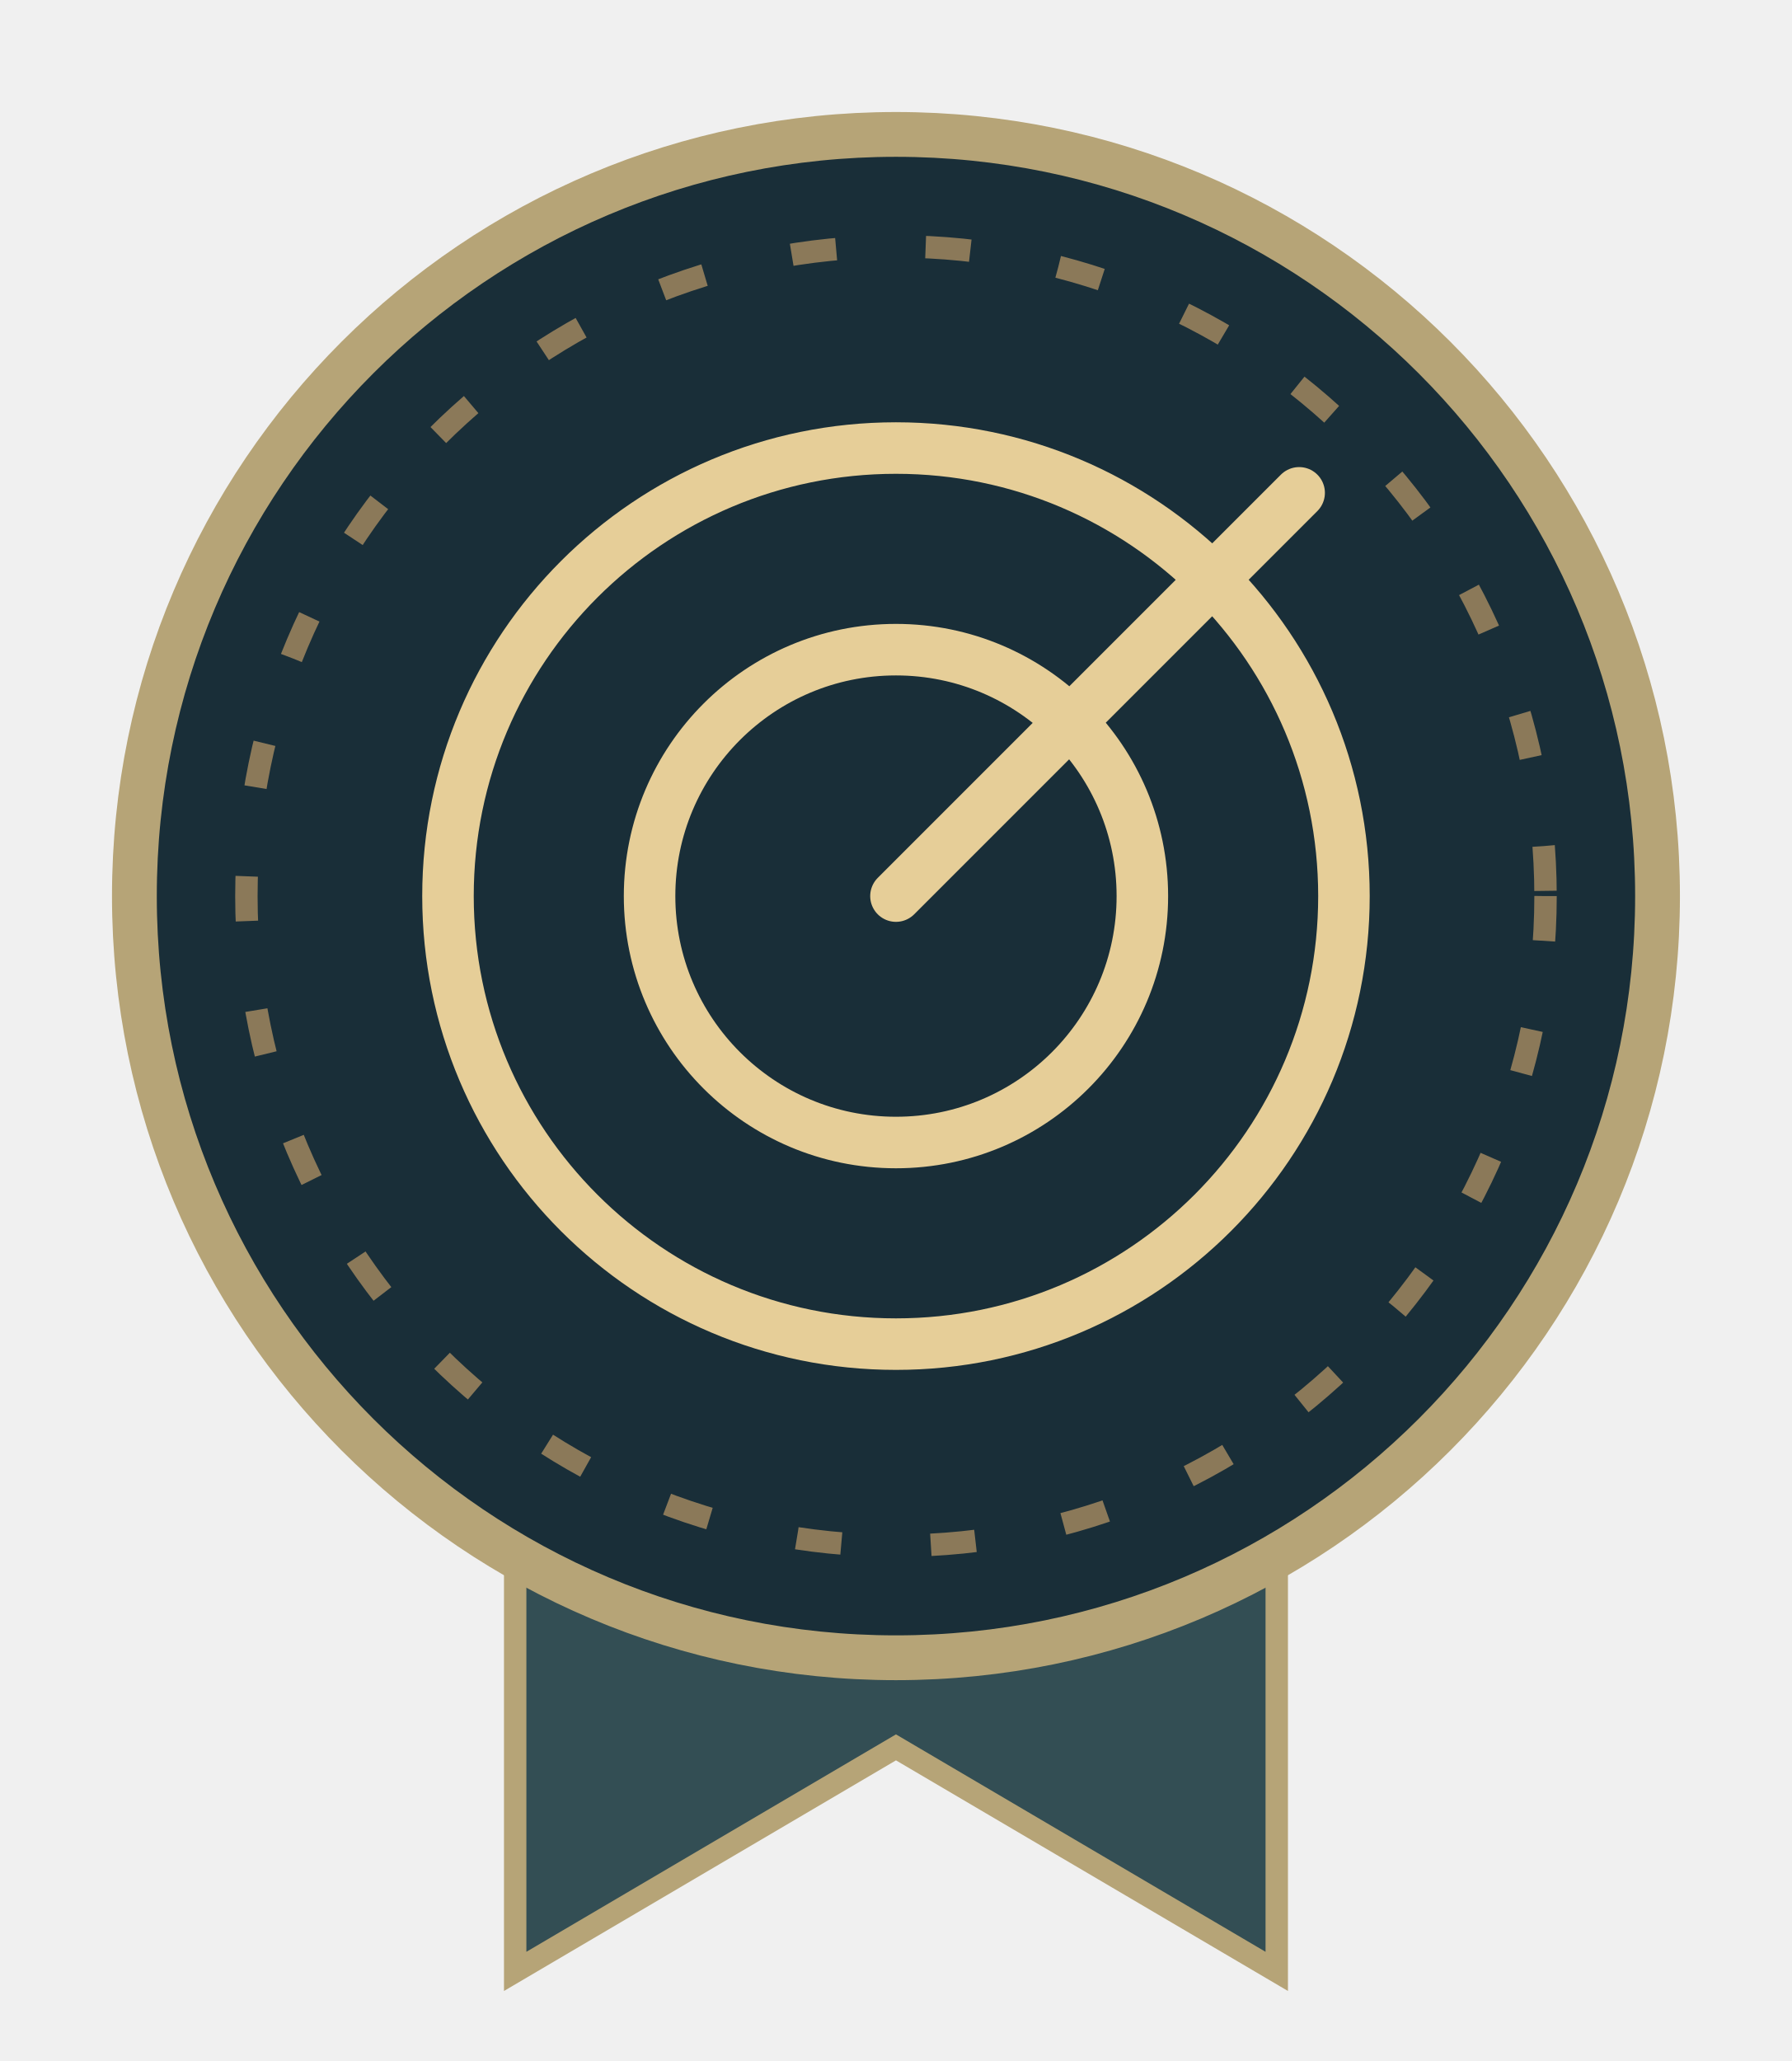
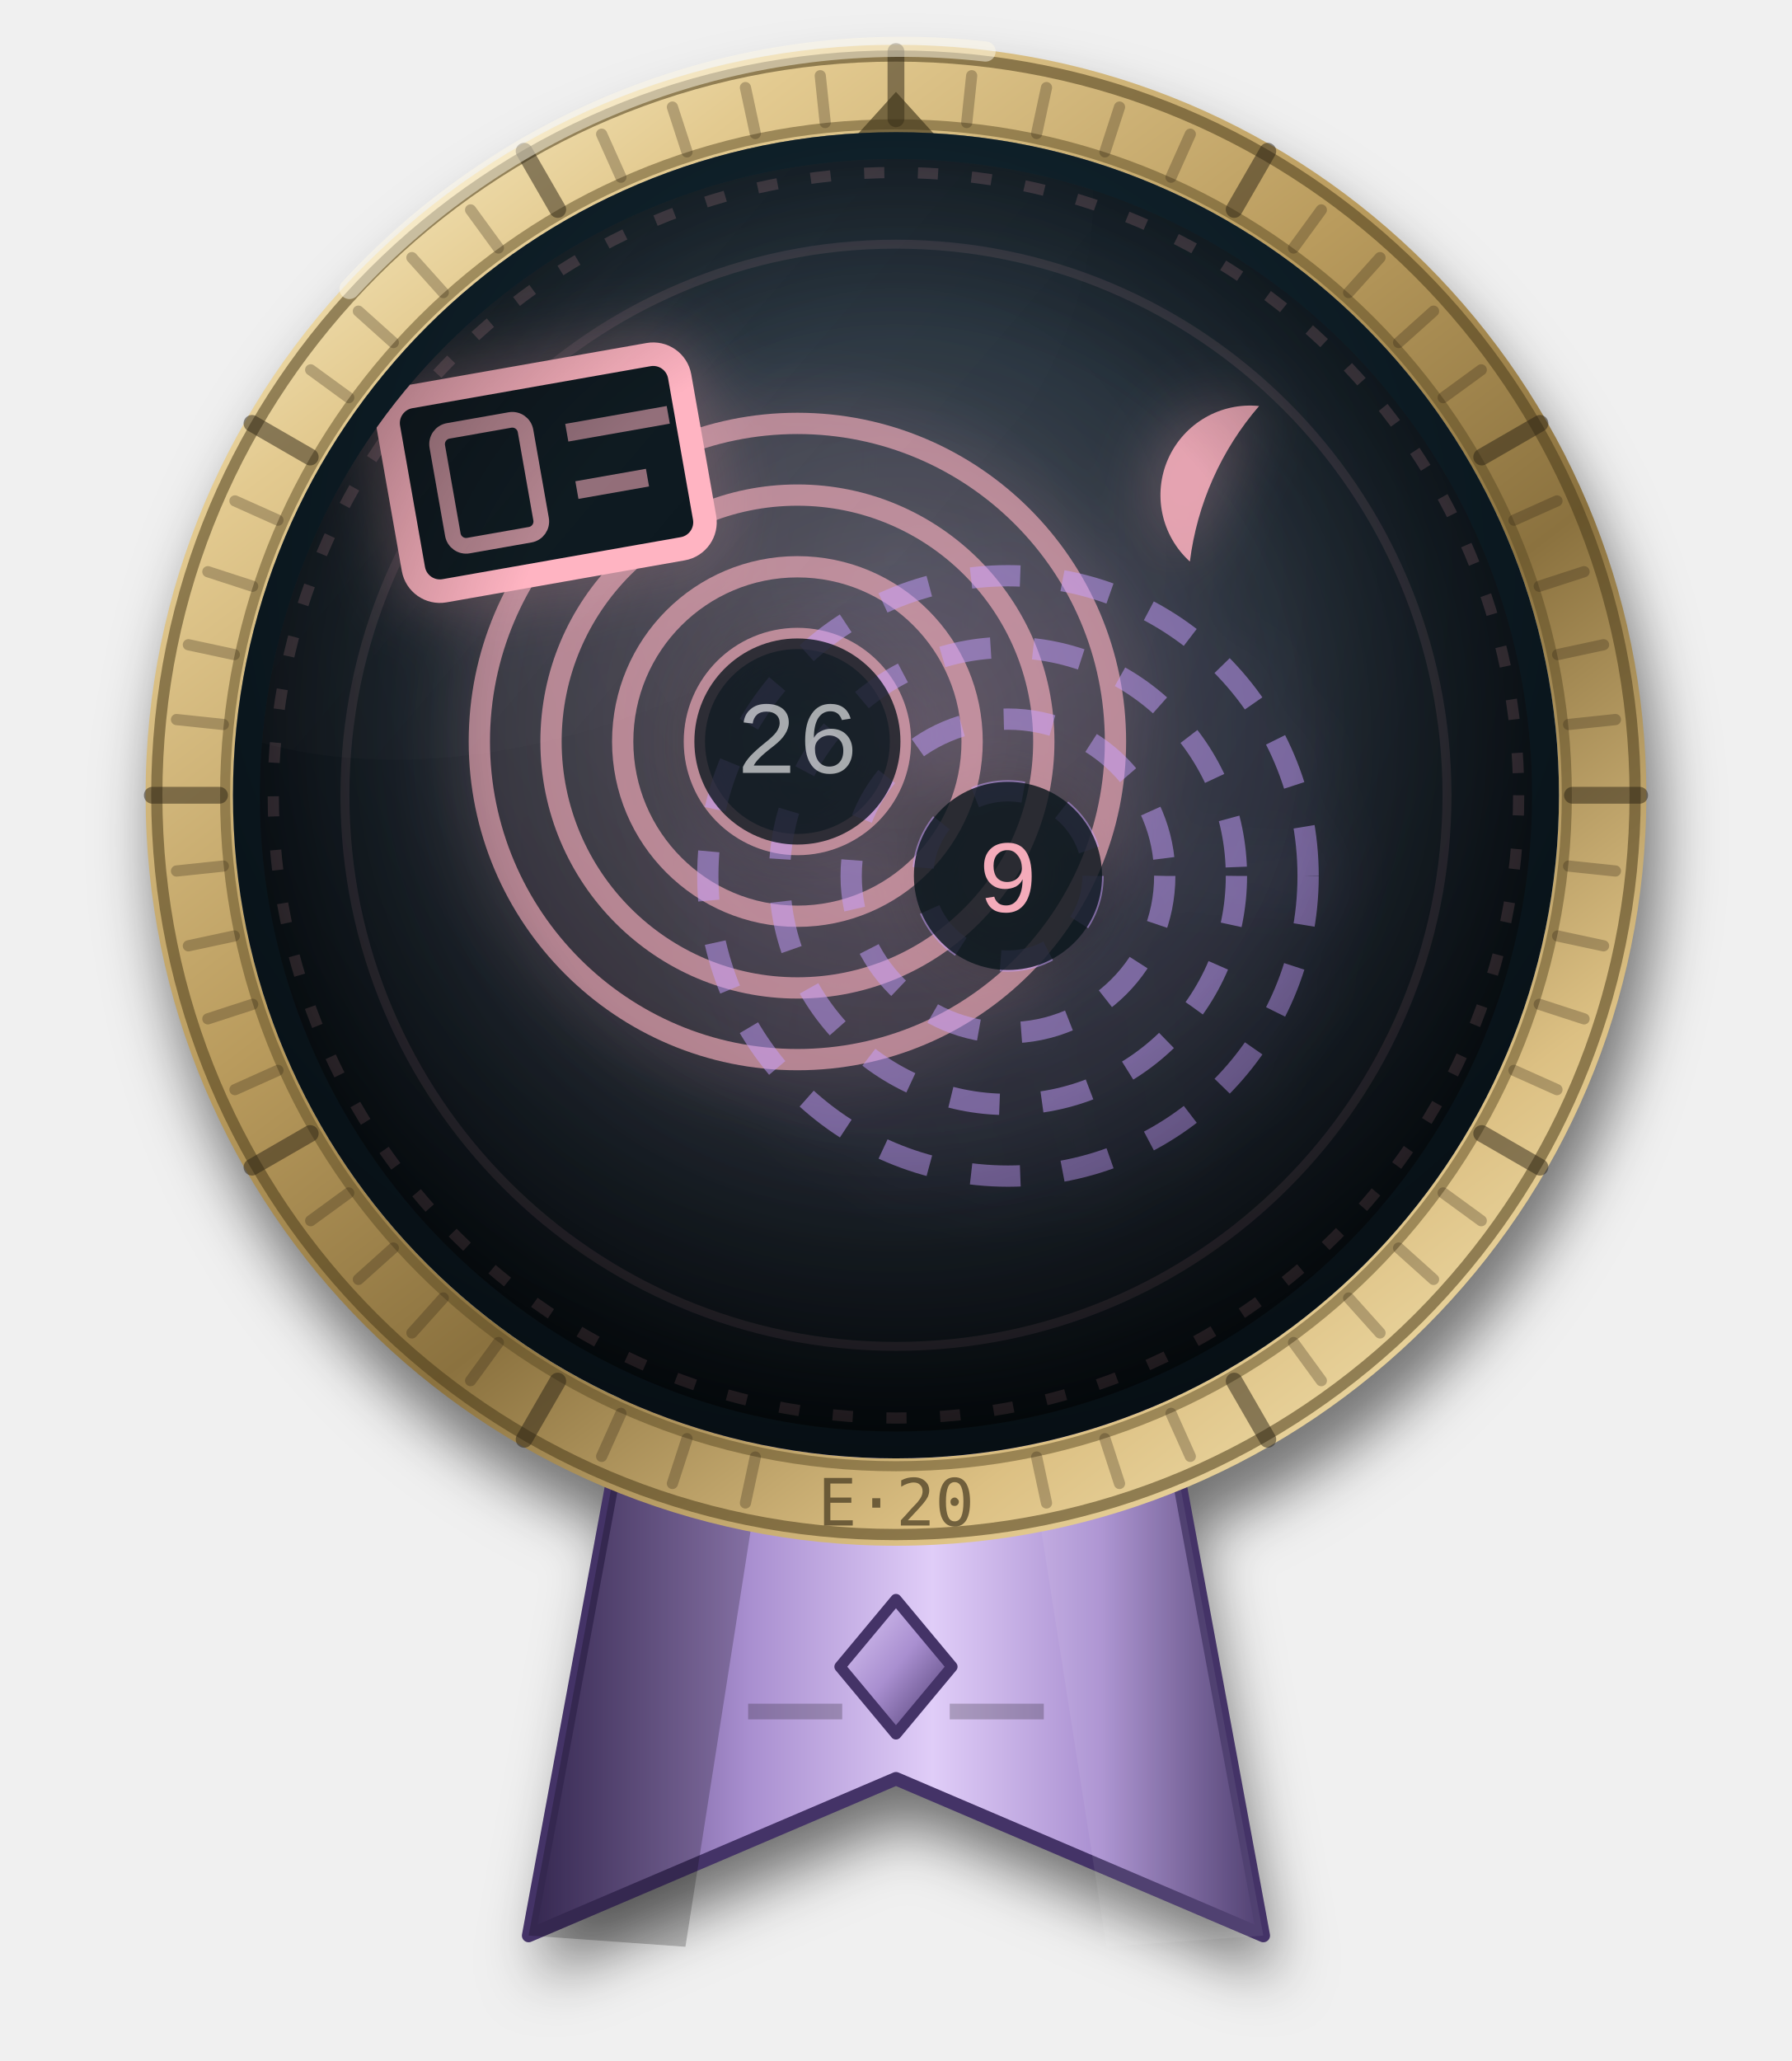
- <svg xmlns="http://www.w3.org/2000/svg" viewBox="0 0 80 92" role="img" aria-label="不重合的年轮">
-   <path d="M23 62v26l17-10 17 10V62" fill="#334e54" stroke="#b6a477" />
-   <circle cx="40" cy="40" r="34" fill="#192e38" stroke="#b6a477" stroke-width="2" />
-   <circle cx="40" cy="40" r="29" fill="none" stroke="#8b7959" stroke-dasharray="2 4" />
-   <path d="M40 40m-20 0a20 20 0 1 0 40 0a20 20 0 1 0-40 0M40 40m-11 0a11 11 0 1 0 22 0a11 11 0 1 0-22 0M40 40l18-18" fill="none" stroke="#e6ce98" stroke-width="2.3" stroke-linecap="round" stroke-linejoin="round" />
+ <svg xmlns="http://www.w3.org/2000/svg" viewBox="0 0 80 92" width="80" height="92" role="img" aria-label="九岁的二十六岁 · 不重合的年轮">
+   <defs>
+     <linearGradient id="ring-b20" x1=".12" y1="0" x2=".88" y2="1">
+       <stop offset="0" stop-color="#fdf3cd" />
+       <stop offset=".16" stop-color="#e3ca90" />
+       <stop offset=".4" stop-color="#b99b5d" />
+       <stop offset=".6" stop-color="#8b723f" />
+       <stop offset=".82" stop-color="#dcc083" />
+       <stop offset="1" stop-color="#f6e7b6" />
+     </linearGradient>
+     <linearGradient id="rb-b20" x1="0" y1="0" x2="1" y2="0">
+       <stop offset="0" stop-color="#443367" />
+       <stop offset=".3" stop-color="#a98fd0" />
+       <stop offset=".55" stop-color="#e0cdf8" />
+       <stop offset=".78" stop-color="#a98fd0" />
+       <stop offset="1" stop-color="#443367" />
+     </linearGradient>
+     <linearGradient id="gem-b20" x1="0" y1="0" x2="1" y2="1">
+       <stop offset="0" stop-color="#e0cdf8" />
+       <stop offset=".5" stop-color="#a98fd0" />
+       <stop offset="1" stop-color="#443367" />
+     </linearGradient>
+     <radialGradient id="face-b20" cx=".5" cy=".32" r=".82">
+       <stop offset="0" stop-color="#17313d" />
+       <stop offset=".5" stop-color="#0c1a22" />
+       <stop offset="1" stop-color="#04090d" />
+     </radialGradient>
+     <radialGradient id="amb-b20" cx=".5" cy=".45" r=".55">
+       <stop offset="0" stop-color="#ffb3c1" stop-opacity=".26" />
+       <stop offset=".62" stop-color="#ffb3c1" stop-opacity=".08" />
+       <stop offset="1" stop-color="#ffb3c1" stop-opacity="0" />
+     </radialGradient>
+     <radialGradient id="vig-b20" cx=".5" cy=".45" r=".55">
+       <stop offset=".55" stop-color="#000000" stop-opacity="0" />
+       <stop offset=".86" stop-color="#000000" stop-opacity=".34" />
+       <stop offset="1" stop-color="#000000" stop-opacity=".6" />
+     </radialGradient>
+     <linearGradient id="sh-b20" x1=".1" y1="0" x2=".7" y2="1">
+       <stop offset="0" stop-color="#ffffff" stop-opacity=".16" />
+       <stop offset=".45" stop-color="#ffffff" stop-opacity=".03" />
+       <stop offset="1" stop-color="#ffffff" stop-opacity="0" />
+     </linearGradient>
+     <linearGradient id="cone-b20" x1=".5" y1="0" x2=".5" y2="1">
+       <stop offset="0" stop-color="#fff3d8" stop-opacity=".3" />
+       <stop offset=".55" stop-color="#ffe6b4" stop-opacity=".12" />
+       <stop offset="1" stop-color="#ffe6b4" stop-opacity="0" />
+     </linearGradient>
+     <filter id="soft-b20" x="-40%" y="-40%" width="180%" height="180%">
+       <feGaussianBlur stdDeviation=".62" />
+     </filter>
+     <filter id="bloom-b20" x="-30%" y="-30%" width="160%" height="160%">
+       <feGaussianBlur stdDeviation="1.5" />
+     </filter>
+     <filter id="shad-b20" x="-40%" y="-40%" width="180%" height="180%">
+       <feGaussianBlur stdDeviation="1.35" />
+     </filter>
+     <clipPath id="clip-b20">
+       <circle cx="40" cy="35.5" r="28.4" />
+     </clipPath>
+   </defs>
+   <g filter="url(#shad-b20)" opacity=".55" transform="translate(.5 1.8)">
+     <path d="M29.4 55 H50.6 L56.4 86.4 L40 79.4 L23.6 86.4 Z" fill="#000000" />
+     <path d="M73.50 35.50 A33.5 33.5 0 1 1 6.50 35.50 A33.5 33.5 0 1 1 73.50 35.50 L69.60 35.50 A29.6 29.6 0 1 0 10.40 35.50 A29.6 29.6 0 1 0 69.60 35.50 Z" fill="#000000" />
+   </g>
+   <path d="M29.4 55 H50.6 L56.4 86.4 L40 79.4 L23.6 86.4 Z" fill="url(#rb-b20)" stroke="#443367" stroke-width=".6" stroke-linejoin="round" />
+   <path d="M29.4 55 L23.6 86.4 L30.6 86.9 L35.6 55 Z" fill="#000000" opacity=".22" />
+   <path d="M50.6 55 L56.4 86.4 L49.4 86.9 L44.4 55 Z" fill="#ffffff" opacity=".07" />
+   <path d="M30.4 55.6 H49.6" stroke="#000000" stroke-width="1.6" opacity=".3" />
+   <path d="M40 71.4 l2.5 3 l-2.5 3 l-2.5 -3 Z" fill="url(#gem-b20)" stroke="#443367" stroke-width=".5" stroke-linejoin="round" />
+   <path d="M33.4 76.4 H37.6 M42.4 76.4 H46.6" stroke="#000000" stroke-width=".7" opacity=".22" />
+   <path d="M73.50 35.50 A33.5 33.5 0 1 1 6.50 35.50 A33.5 33.5 0 1 1 73.50 35.50 L69.60 35.50 A29.6 29.6 0 1 0 10.40 35.50 A29.6 29.6 0 1 0 69.60 35.50 Z" fill="url(#ring-b20)" />
+   <circle cx="40" cy="35.5" r="33" fill="none" stroke="#4b3d1c" stroke-opacity=".55" stroke-width=".5" />
+   <circle cx="40" cy="35.5" r="29.95" fill="none" stroke="#5a4a24" stroke-opacity=".5" stroke-width=".45" />
+   <path d="M70.20 35.50 L73.20 35.50" stroke="#2b2314" stroke-opacity="0.5" stroke-width="0.75" stroke-linecap="round" />
+   <path d="M70.03 38.66 L72.12 38.88" stroke="#2b2314" stroke-opacity="0.28" stroke-width="0.5" stroke-linecap="round" />
+   <path d="M69.54 41.78 L71.59 42.22" stroke="#2b2314" stroke-opacity="0.28" stroke-width="0.5" stroke-linecap="round" />
+   <path d="M68.72 44.83 L70.72 45.48" stroke="#2b2314" stroke-opacity="0.28" stroke-width="0.5" stroke-linecap="round" />
+   <path d="M67.59 47.78 L69.51 48.64" stroke="#2b2314" stroke-opacity="0.28" stroke-width="0.5" stroke-linecap="round" />
+   <path d="M66.15 50.60 L68.75 52.10" stroke="#2b2314" stroke-opacity="0.5" stroke-width="0.75" stroke-linecap="round" />
+   <path d="M64.43 53.25 L66.13 54.49" stroke="#2b2314" stroke-opacity="0.28" stroke-width="0.5" stroke-linecap="round" />
+   <path d="M62.44 55.71 L64.00 57.11" stroke="#2b2314" stroke-opacity="0.28" stroke-width="0.5" stroke-linecap="round" />
+   <path d="M60.21 57.94 L61.61 59.50" stroke="#2b2314" stroke-opacity="0.28" stroke-width="0.5" stroke-linecap="round" />
+   <path d="M57.75 59.93 L58.99 61.63" stroke="#2b2314" stroke-opacity="0.28" stroke-width="0.5" stroke-linecap="round" />
+   <path d="M55.10 61.65 L56.60 64.25" stroke="#2b2314" stroke-opacity="0.5" stroke-width="0.75" stroke-linecap="round" />
+   <path d="M52.28 63.09 L53.14 65.01" stroke="#2b2314" stroke-opacity="0.28" stroke-width="0.5" stroke-linecap="round" />
+   <path d="M49.33 64.22 L49.98 66.22" stroke="#2b2314" stroke-opacity="0.28" stroke-width="0.5" stroke-linecap="round" />
+   <path d="M46.28 65.04 L46.72 67.09" stroke="#2b2314" stroke-opacity="0.28" stroke-width="0.5" stroke-linecap="round" />
+   <path d="M33.72 65.04 L33.28 67.09" stroke="#2b2314" stroke-opacity="0.28" stroke-width="0.5" stroke-linecap="round" />
+   <path d="M30.67 64.22 L30.02 66.22" stroke="#2b2314" stroke-opacity="0.28" stroke-width="0.5" stroke-linecap="round" />
+   <path d="M27.72 63.09 L26.86 65.01" stroke="#2b2314" stroke-opacity="0.28" stroke-width="0.5" stroke-linecap="round" />
+   <path d="M24.90 61.65 L23.40 64.25" stroke="#2b2314" stroke-opacity="0.5" stroke-width="0.75" stroke-linecap="round" />
+   <path d="M22.25 59.93 L21.01 61.63" stroke="#2b2314" stroke-opacity="0.28" stroke-width="0.5" stroke-linecap="round" />
+   <path d="M19.79 57.94 L18.39 59.50" stroke="#2b2314" stroke-opacity="0.28" stroke-width="0.5" stroke-linecap="round" />
+   <path d="M17.56 55.71 L16.00 57.11" stroke="#2b2314" stroke-opacity="0.28" stroke-width="0.5" stroke-linecap="round" />
+   <path d="M15.57 53.25 L13.87 54.49" stroke="#2b2314" stroke-opacity="0.28" stroke-width="0.5" stroke-linecap="round" />
+   <path d="M13.85 50.60 L11.25 52.10" stroke="#2b2314" stroke-opacity="0.5" stroke-width="0.75" stroke-linecap="round" />
+   <path d="M12.41 47.78 L10.49 48.64" stroke="#2b2314" stroke-opacity="0.28" stroke-width="0.5" stroke-linecap="round" />
+   <path d="M11.28 44.83 L9.28 45.48" stroke="#2b2314" stroke-opacity="0.28" stroke-width="0.5" stroke-linecap="round" />
+   <path d="M10.46 41.78 L8.41 42.22" stroke="#2b2314" stroke-opacity="0.28" stroke-width="0.5" stroke-linecap="round" />
+   <path d="M9.97 38.66 L7.88 38.88" stroke="#2b2314" stroke-opacity="0.28" stroke-width="0.5" stroke-linecap="round" />
+   <path d="M9.80 35.50 L6.80 35.50" stroke="#2b2314" stroke-opacity="0.5" stroke-width="0.75" stroke-linecap="round" />
+   <path d="M9.97 32.34 L7.88 32.12" stroke="#2b2314" stroke-opacity="0.28" stroke-width="0.5" stroke-linecap="round" />
+   <path d="M10.46 29.22 L8.41 28.78" stroke="#2b2314" stroke-opacity="0.28" stroke-width="0.5" stroke-linecap="round" />
+   <path d="M11.28 26.17 L9.28 25.52" stroke="#2b2314" stroke-opacity="0.28" stroke-width="0.5" stroke-linecap="round" />
+   <path d="M12.41 23.22 L10.49 22.36" stroke="#2b2314" stroke-opacity="0.28" stroke-width="0.5" stroke-linecap="round" />
+   <path d="M13.85 20.40 L11.25 18.90" stroke="#2b2314" stroke-opacity="0.5" stroke-width="0.75" stroke-linecap="round" />
+   <path d="M15.57 17.75 L13.87 16.51" stroke="#2b2314" stroke-opacity="0.28" stroke-width="0.5" stroke-linecap="round" />
+   <path d="M17.56 15.29 L16.00 13.89" stroke="#2b2314" stroke-opacity="0.28" stroke-width="0.5" stroke-linecap="round" />
+   <path d="M19.79 13.06 L18.39 11.50" stroke="#2b2314" stroke-opacity="0.28" stroke-width="0.5" stroke-linecap="round" />
+   <path d="M22.25 11.07 L21.01 9.37" stroke="#2b2314" stroke-opacity="0.28" stroke-width="0.5" stroke-linecap="round" />
+   <path d="M24.90 9.35 L23.40 6.75" stroke="#2b2314" stroke-opacity="0.5" stroke-width="0.75" stroke-linecap="round" />
+   <path d="M27.72 7.91 L26.86 5.99" stroke="#2b2314" stroke-opacity="0.28" stroke-width="0.5" stroke-linecap="round" />
+   <path d="M30.67 6.78 L30.02 4.78" stroke="#2b2314" stroke-opacity="0.28" stroke-width="0.5" stroke-linecap="round" />
+   <path d="M33.72 5.96 L33.28 3.91" stroke="#2b2314" stroke-opacity="0.28" stroke-width="0.5" stroke-linecap="round" />
+   <path d="M36.84 5.47 L36.62 3.38" stroke="#2b2314" stroke-opacity="0.28" stroke-width="0.5" stroke-linecap="round" />
+   <path d="M40.00 5.30 L40.00 2.30" stroke="#2b2314" stroke-opacity="0.5" stroke-width="0.75" stroke-linecap="round" />
+   <path d="M43.16 5.47 L43.38 3.38" stroke="#2b2314" stroke-opacity="0.28" stroke-width="0.5" stroke-linecap="round" />
+   <path d="M46.28 5.96 L46.72 3.91" stroke="#2b2314" stroke-opacity="0.28" stroke-width="0.5" stroke-linecap="round" />
+   <path d="M49.33 6.78 L49.98 4.78" stroke="#2b2314" stroke-opacity="0.28" stroke-width="0.5" stroke-linecap="round" />
+   <path d="M52.28 7.91 L53.14 5.99" stroke="#2b2314" stroke-opacity="0.28" stroke-width="0.5" stroke-linecap="round" />
+   <path d="M55.10 9.35 L56.60 6.75" stroke="#2b2314" stroke-opacity="0.5" stroke-width="0.75" stroke-linecap="round" />
+   <path d="M57.75 11.07 L58.99 9.37" stroke="#2b2314" stroke-opacity="0.28" stroke-width="0.5" stroke-linecap="round" />
+   <path d="M60.21 13.06 L61.61 11.50" stroke="#2b2314" stroke-opacity="0.28" stroke-width="0.5" stroke-linecap="round" />
+   <path d="M62.44 15.29 L64.00 13.89" stroke="#2b2314" stroke-opacity="0.28" stroke-width="0.5" stroke-linecap="round" />
+   <path d="M64.43 17.75 L66.13 16.51" stroke="#2b2314" stroke-opacity="0.28" stroke-width="0.5" stroke-linecap="round" />
+   <path d="M66.15 20.40 L68.75 18.90" stroke="#2b2314" stroke-opacity="0.5" stroke-width="0.75" stroke-linecap="round" />
+   <path d="M67.59 23.22 L69.51 22.36" stroke="#2b2314" stroke-opacity="0.28" stroke-width="0.5" stroke-linecap="round" />
+   <path d="M68.72 26.17 L70.72 25.52" stroke="#2b2314" stroke-opacity="0.28" stroke-width="0.5" stroke-linecap="round" />
+   <path d="M69.54 29.22 L71.59 28.78" stroke="#2b2314" stroke-opacity="0.28" stroke-width="0.5" stroke-linecap="round" />
+   <path d="M70.03 32.34 L72.12 32.12" stroke="#2b2314" stroke-opacity="0.28" stroke-width="0.5" stroke-linecap="round" />
+   <path d="M40 4.1 l1.9 2.1 l-1.9 2.1 l-1.9 -2.1 Z" fill="#3a3016" opacity=".62" />
+   <text x="40" y="68.1" font-family="Consolas,monospace" font-size="2.9" fill="#2f2612" fill-opacity=".62" text-anchor="middle">E·20</text>
+   <circle cx="40" cy="35.5" r="29.6" fill="url(#face-b20)" />
+   <g clip-path="url(#clip-b20)">
+     <circle cx="40" cy="35.5" r="29.6" fill="url(#amb-b20)" />
+     <circle cx="40" cy="35.5" r="27.8" fill="none" stroke="#ffb3c1" stroke-width=".5" stroke-opacity=".22" stroke-dasharray=".9 1.5" />
+     <circle cx="40" cy="35.5" r="24.6" fill="none" stroke="#ffb3c1" stroke-width=".4" stroke-opacity=".12" />
+     <g transform="translate(40 35.5)">
+       <g filter="url(#bloom-b20)" opacity=".45">
+         <circle cx="-4.4" cy="-2.4" r="4.6" fill="none" stroke="#ffb3c1" stroke-width=".95" stroke-opacity="0.62" stroke-dasharray="" />
+         <circle cx="-4.4" cy="-2.4" r="7.8" fill="none" stroke="#ffb3c1" stroke-width=".95" stroke-opacity="0.62" stroke-dasharray="" />
+         <circle cx="-4.4" cy="-2.4" r="11" fill="none" stroke="#ffb3c1" stroke-width=".95" stroke-opacity="0.62" stroke-dasharray="" />
+         <circle cx="-4.4" cy="-2.4" r="14.2" fill="none" stroke="#ffb3c1" stroke-width=".95" stroke-opacity="0.62" stroke-dasharray="" />
+         <circle cx="5" cy="3.6" r="3.8" fill="none" stroke="#c9a1ff" stroke-width=".95" stroke-opacity="0.5" stroke-dasharray="2.2 1.9" />
+         <circle cx="5" cy="3.6" r="7" fill="none" stroke="#c9a1ff" stroke-width=".95" stroke-opacity="0.5" stroke-dasharray="2.2 1.9" />
+         <circle cx="5" cy="3.6" r="10.2" fill="none" stroke="#c9a1ff" stroke-width=".95" stroke-opacity="0.5" stroke-dasharray="2.2 1.9" />
+         <circle cx="5" cy="3.6" r="13.4" fill="none" stroke="#c9a1ff" stroke-width=".95" stroke-opacity="0.5" stroke-dasharray="2.2 1.9" />
+         <circle cx="-4.4" cy="-2.4" r="4.6" fill="#0a161d" fill-opacity=".8" />
+         <text x="-4.4" y="-1" font-family="Consolas,&quot;Cascadia Mono&quot;,&quot;Courier New&quot;,monospace" font-size="4.6" fill="#ffffff" fill-opacity="0.62" text-anchor="middle">26</text>
+         <circle cx="5" cy="3.6" r="4.2" fill="#0a161d" fill-opacity=".82" />
+         <text x="5" y="5.2" font-family="Consolas,&quot;Cascadia Mono&quot;,&quot;Courier New&quot;,monospace" font-size="4.6" fill="#ffb3c1" fill-opacity="0.95" text-anchor="middle">9</text>
+         <g transform="translate(-15.6 -14.4) rotate(-10)">
+           <rect x="-6.6" y="-4.4" width="13.2" height="8.8" rx="1.2" fill="#0a161d" stroke="#ffb3c1" stroke-width="1.05" />
+           <rect x="-4.6" y="-2.6" width="4" height="5.2" rx=".6" fill="none" stroke="#ffb3c1" stroke-width=".7" opacity=".7" />
+           <path d="M1.2 -1.6 h4.6 M1.2 1 h3.2" stroke="#ffb3c1" stroke-width=".8" opacity=".55" />
+         </g>
+         <path d="M-1.24 -3.80 A4.00 4.00 0 0 0 -1.24 3.80 A13.11 13.11 0 0 1 -1.24 -3.80 Z" transform="translate(15.8 -13.4) rotate(24)" fill="#ffb3c1" fill-opacity="0.85" />
+       </g>
+       <g>
+         <circle cx="-4.4" cy="-2.4" r="4.6" fill="none" stroke="#ffb3c1" stroke-width=".95" stroke-opacity="0.62" stroke-dasharray="" />
+         <circle cx="-4.4" cy="-2.4" r="7.8" fill="none" stroke="#ffb3c1" stroke-width=".95" stroke-opacity="0.62" stroke-dasharray="" />
+         <circle cx="-4.4" cy="-2.4" r="11" fill="none" stroke="#ffb3c1" stroke-width=".95" stroke-opacity="0.62" stroke-dasharray="" />
+         <circle cx="-4.4" cy="-2.4" r="14.2" fill="none" stroke="#ffb3c1" stroke-width=".95" stroke-opacity="0.62" stroke-dasharray="" />
+         <circle cx="5" cy="3.6" r="3.8" fill="none" stroke="#c9a1ff" stroke-width=".95" stroke-opacity="0.5" stroke-dasharray="2.2 1.9" />
+         <circle cx="5" cy="3.6" r="7" fill="none" stroke="#c9a1ff" stroke-width=".95" stroke-opacity="0.5" stroke-dasharray="2.2 1.9" />
+         <circle cx="5" cy="3.6" r="10.2" fill="none" stroke="#c9a1ff" stroke-width=".95" stroke-opacity="0.5" stroke-dasharray="2.2 1.9" />
+         <circle cx="5" cy="3.6" r="13.4" fill="none" stroke="#c9a1ff" stroke-width=".95" stroke-opacity="0.5" stroke-dasharray="2.2 1.9" />
+         <circle cx="-4.4" cy="-2.4" r="4.6" fill="#0a161d" fill-opacity=".8" />
+         <text x="-4.4" y="-1" font-family="Consolas,&quot;Cascadia Mono&quot;,&quot;Courier New&quot;,monospace" font-size="4.6" fill="#ffffff" fill-opacity="0.62" text-anchor="middle">26</text>
+         <circle cx="5" cy="3.6" r="4.2" fill="#0a161d" fill-opacity=".82" />
+         <text x="5" y="5.2" font-family="Consolas,&quot;Cascadia Mono&quot;,&quot;Courier New&quot;,monospace" font-size="4.6" fill="#ffb3c1" fill-opacity="0.95" text-anchor="middle">9</text>
+         <g transform="translate(-15.6 -14.4) rotate(-10)">
+           <rect x="-6.6" y="-4.4" width="13.2" height="8.8" rx="1.2" fill="#0a161d" stroke="#ffb3c1" stroke-width="1.05" />
+           <rect x="-4.6" y="-2.6" width="4" height="5.2" rx=".6" fill="none" stroke="#ffb3c1" stroke-width=".7" opacity=".7" />
+           <path d="M1.2 -1.6 h4.6 M1.2 1 h3.2" stroke="#ffb3c1" stroke-width=".8" opacity=".55" />
+         </g>
+         <path d="M-1.24 -3.80 A4.00 4.00 0 0 0 -1.24 3.80 A13.11 13.11 0 0 1 -1.24 -3.80 Z" transform="translate(15.8 -13.4) rotate(24)" fill="#ffb3c1" fill-opacity="0.85" />
+       </g>
+     </g>
+     <ellipse cx="25.4" cy="15.2" rx="25" ry="16.5" fill="url(#sh-b20)" transform="rotate(-28 25.4 15.2)" />
+     <circle cx="40" cy="35.5" r="29.6" fill="url(#vig-b20)" />
+     <circle cx="40" cy="35.5" r="29.3" fill="none" stroke="#ffffff" stroke-width=".5" stroke-opacity=".14" />
+   </g>
+   <path d="M15.6 12.9 A33.5 33.5 0 0 1 44 2.3" fill="none" stroke="#fffbe8" stroke-width=".9" stroke-opacity=".5" stroke-linecap="round" />
</svg>
